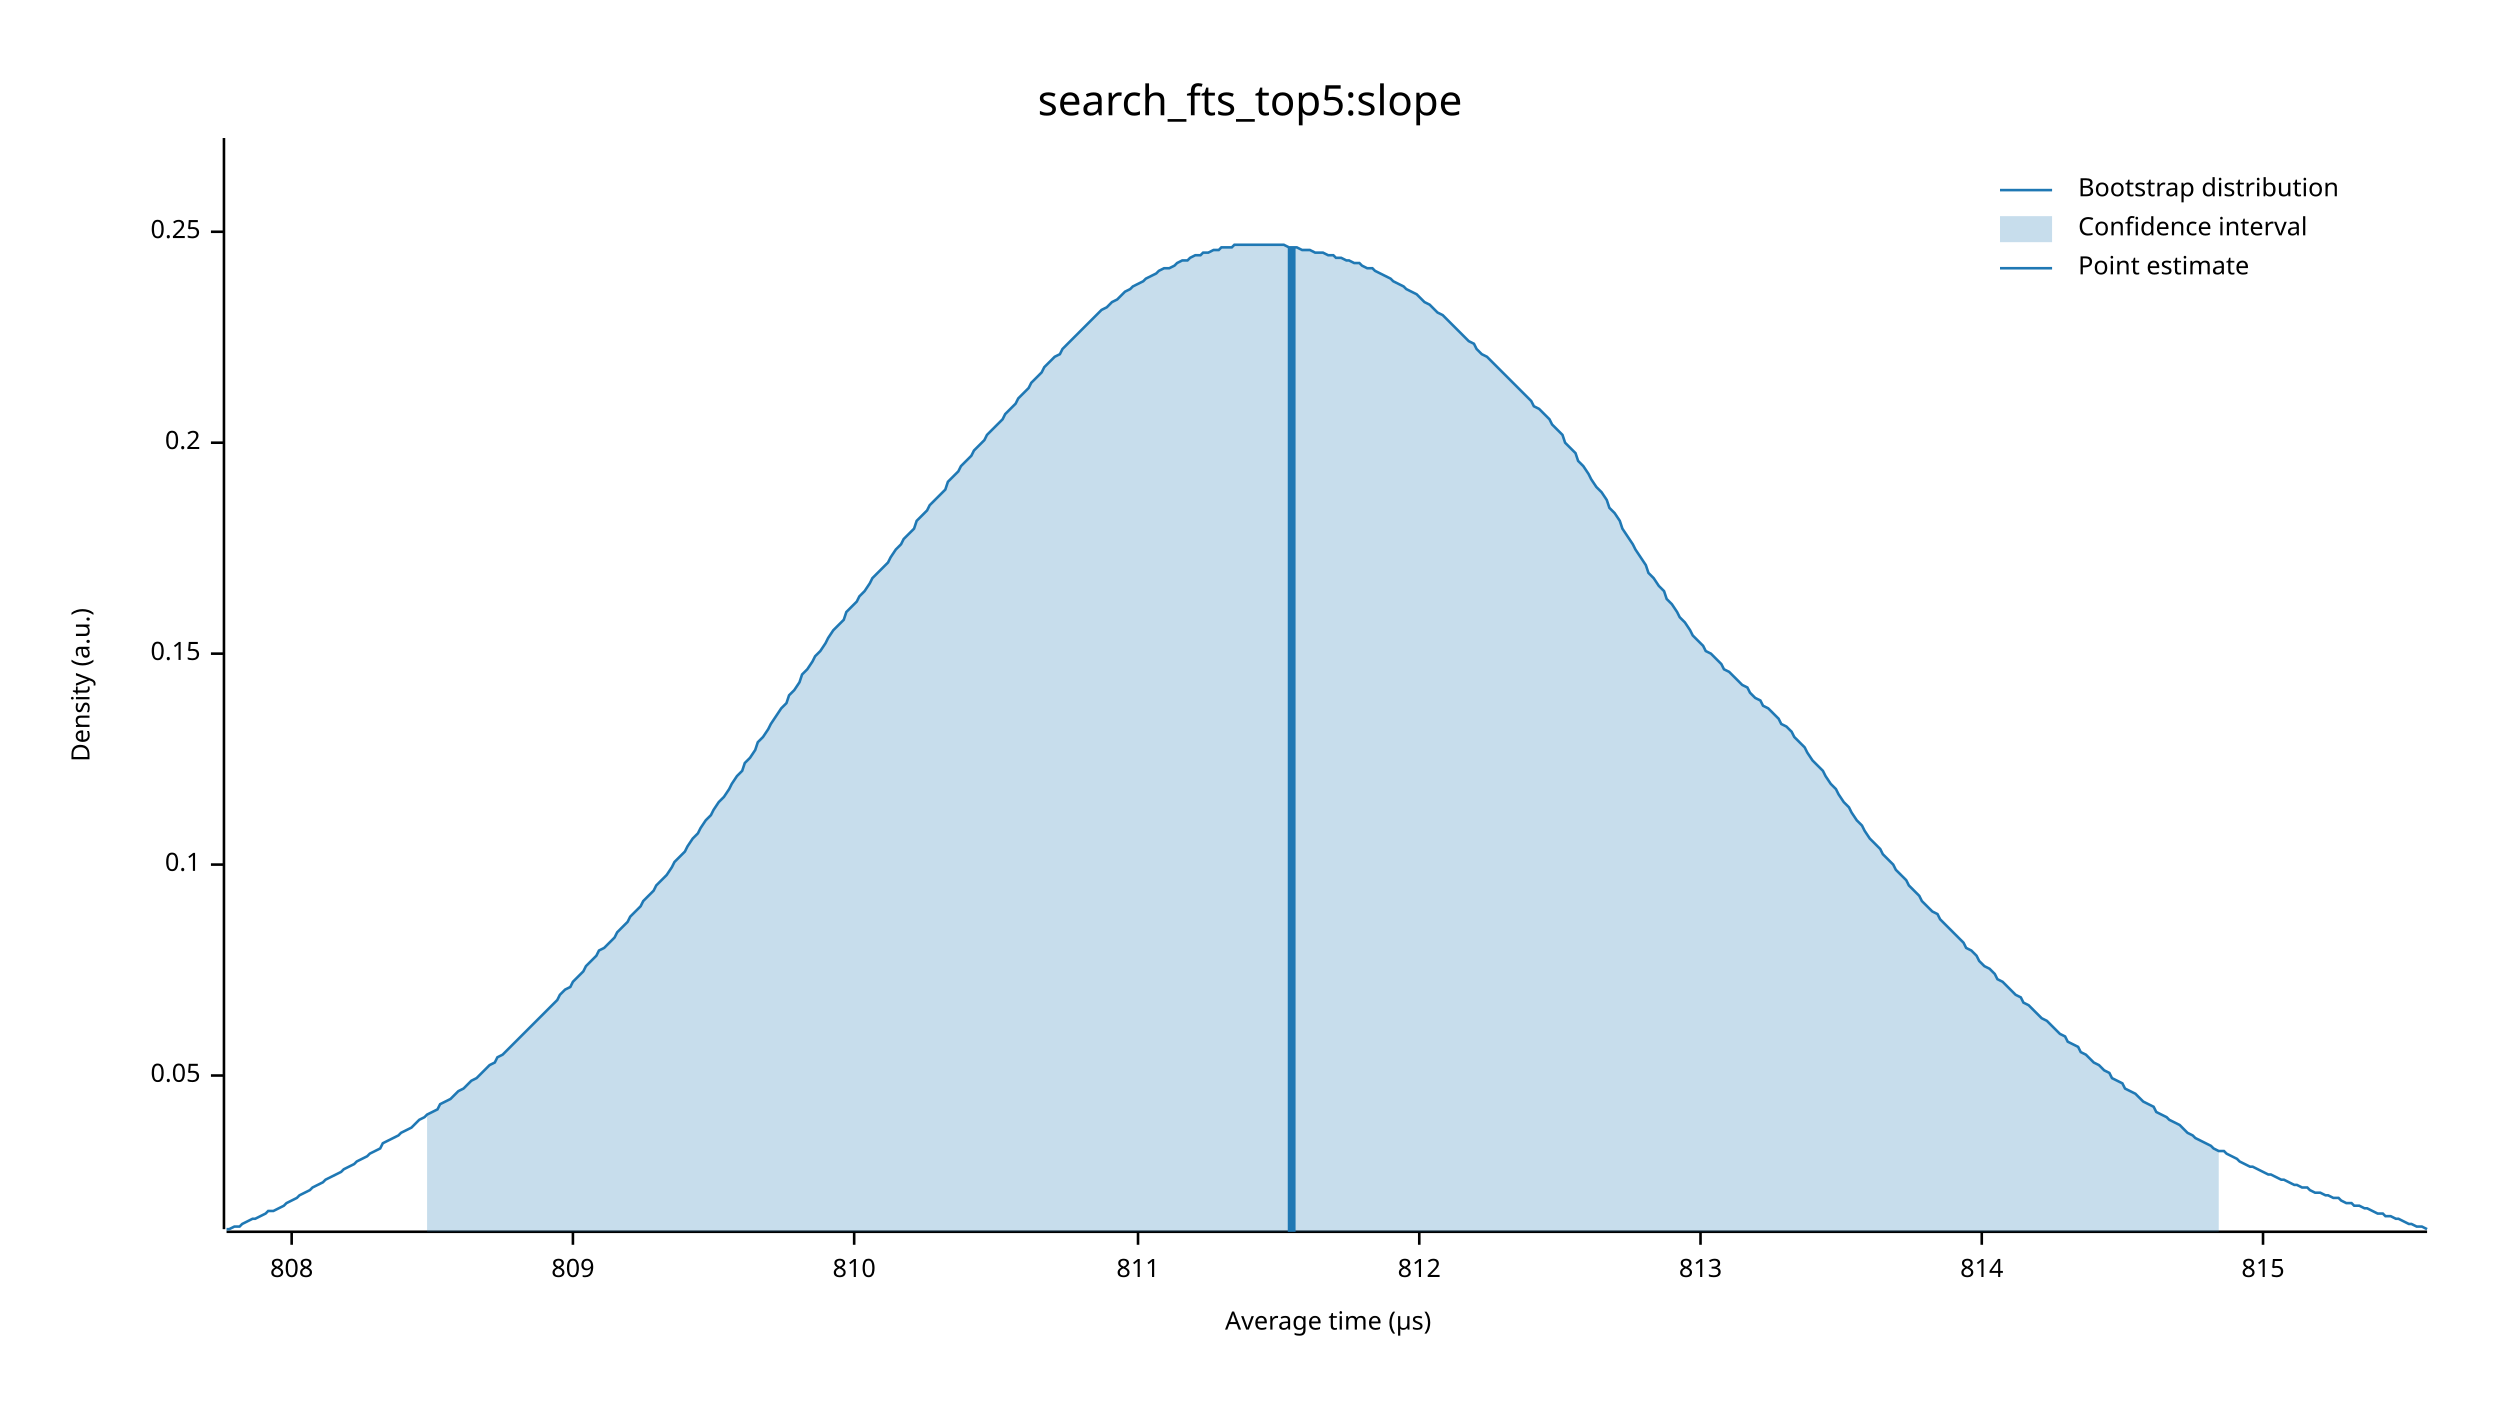
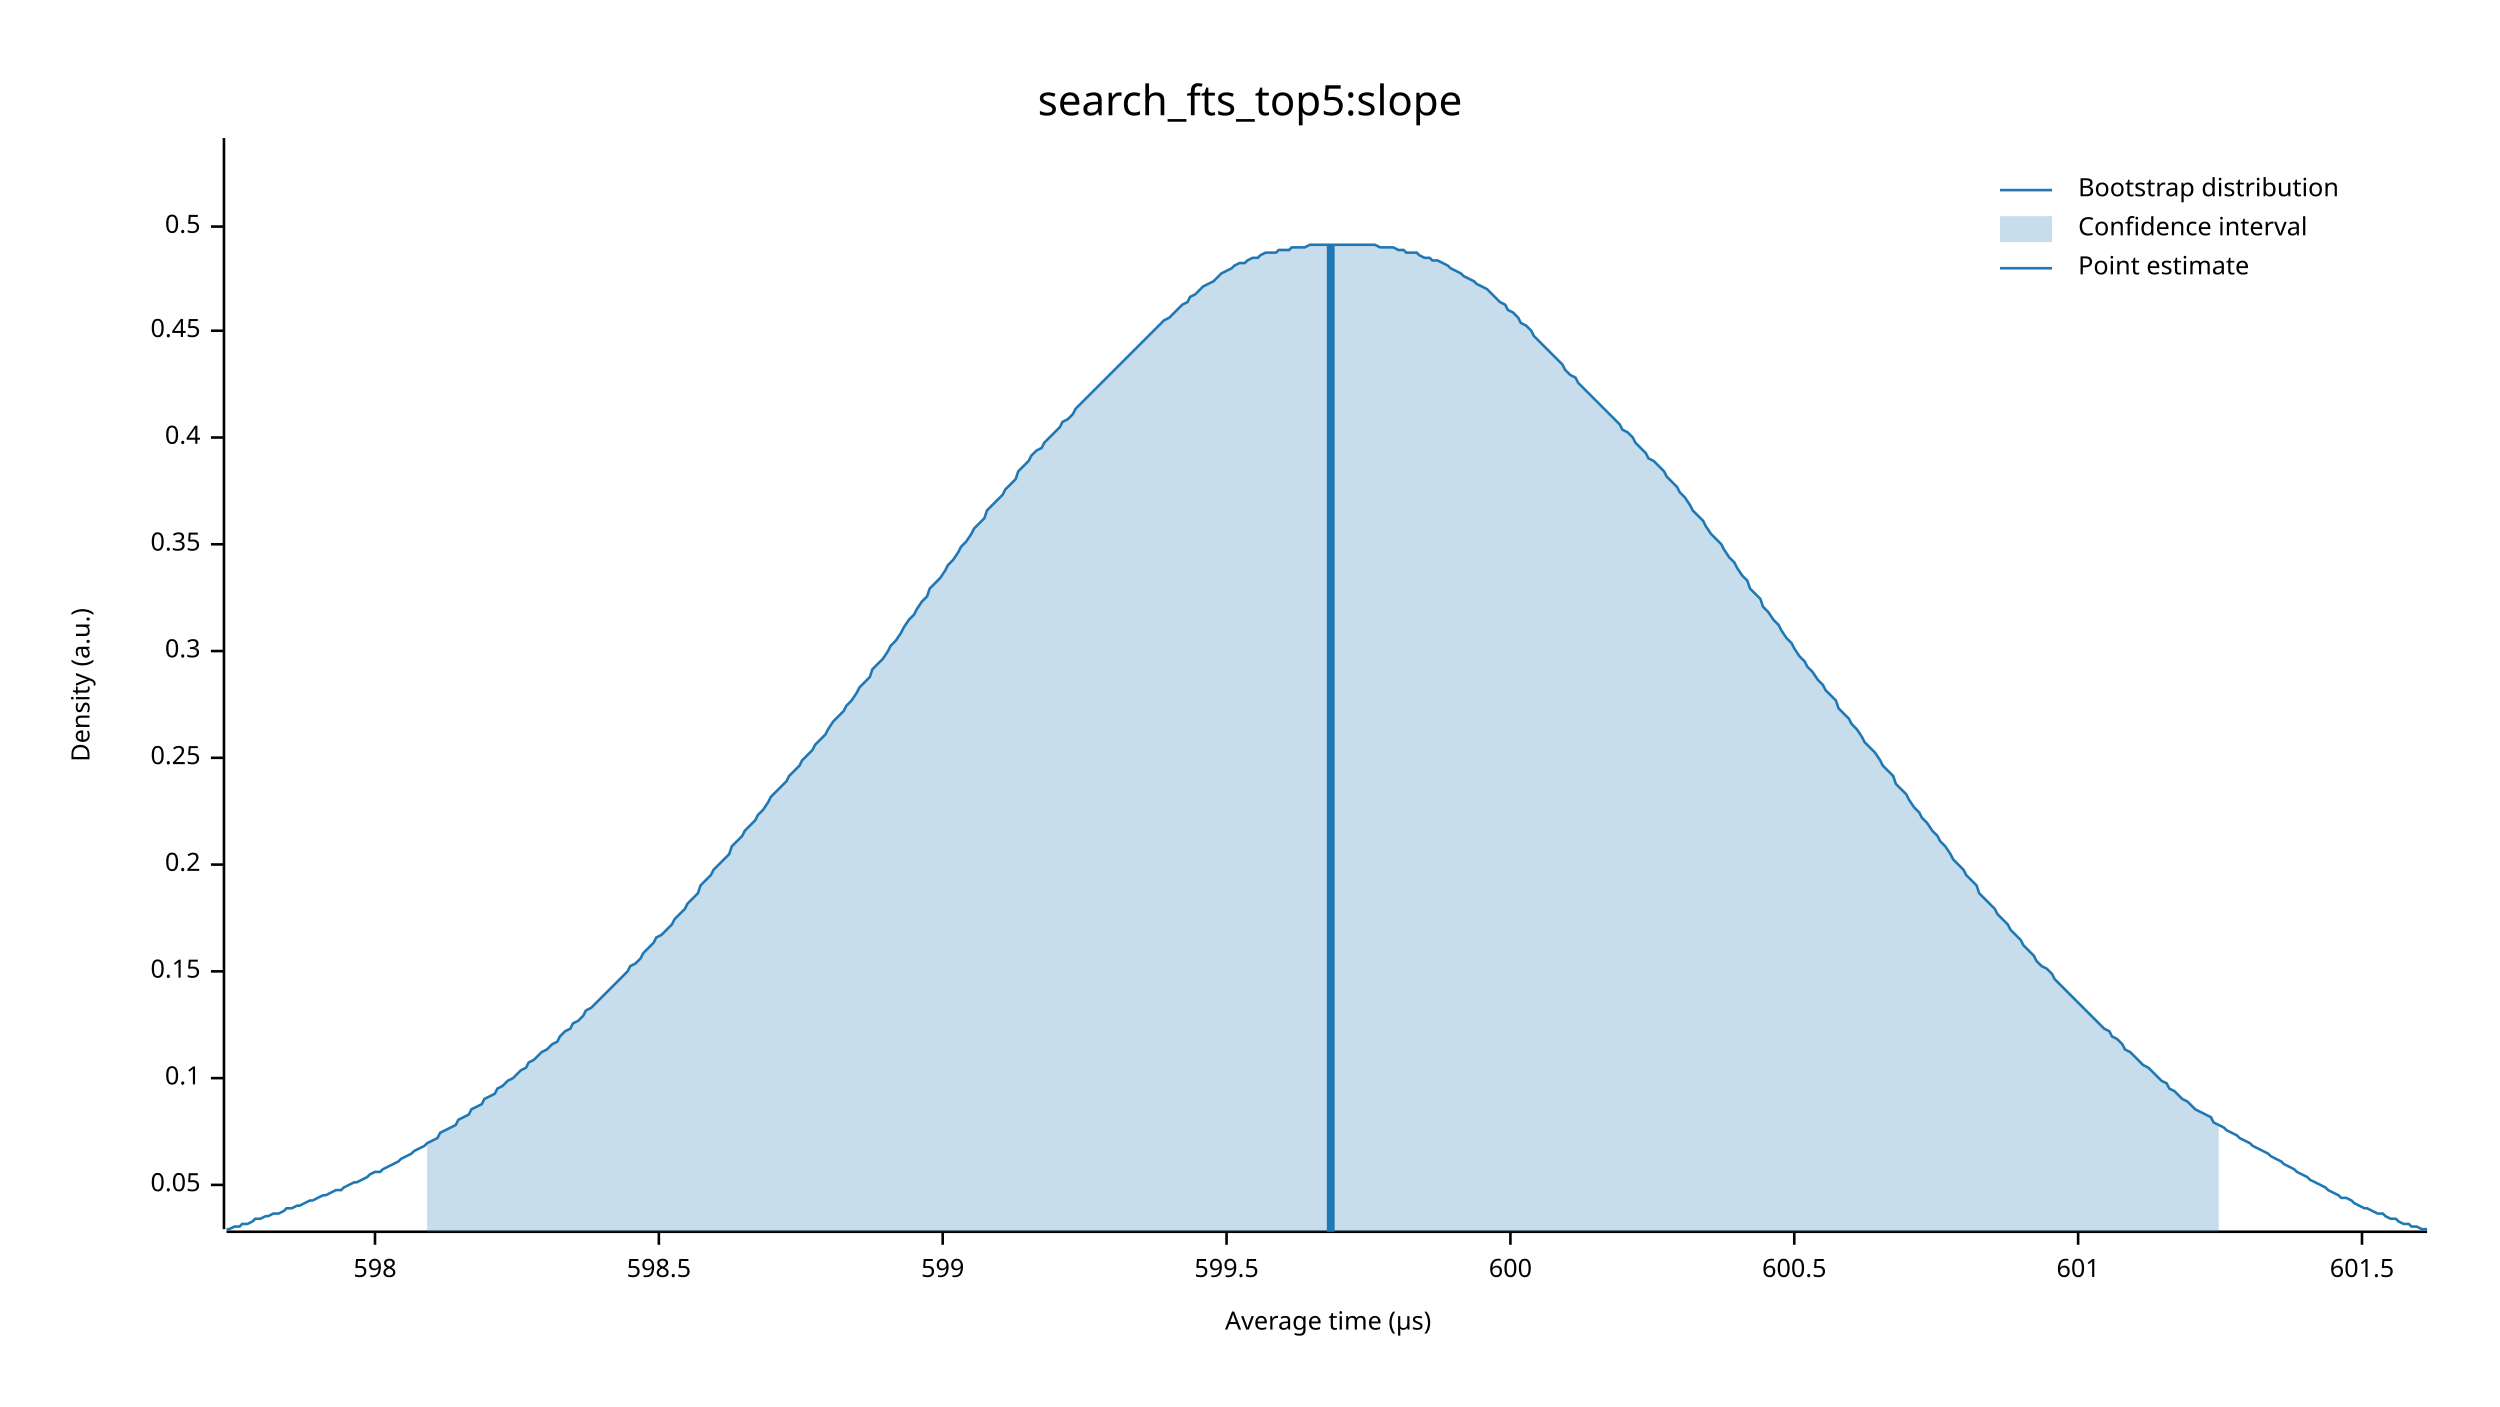
<svg xmlns="http://www.w3.org/2000/svg" width="960" height="540" viewBox="0 0 960 540">
  <text x="480" y="32" dy="0.76em" text-anchor="middle" font-family="sans-serif" font-size="16.129" opacity="1" fill="#000000">
search_fts_top5:slope
</text>
  <text x="27" y="263" dy="0.76em" text-anchor="middle" font-family="sans-serif" font-size="9.677" opacity="1" fill="#000000" transform="rotate(270, 27, 263)">
Density (a.u.)
</text>
  <text x="510" y="513" dy="-0.5ex" text-anchor="middle" font-family="sans-serif" font-size="9.677" opacity="1" fill="#000000">
Average time (µs)
</text>
  <polyline fill="none" opacity="1" stroke="#000000" stroke-width="1" points="86,53 86,472 " />
-   <text x="77" y="413" dy="0.5ex" text-anchor="end" font-family="sans-serif" font-size="9.677" opacity="1" fill="#000000">
+   <text x="77" y="455" dy="0.5ex" text-anchor="end" font-family="sans-serif" font-size="9.677" opacity="1" fill="#000000">
0.05
</text>
-   <polyline fill="none" opacity="1" stroke="#000000" stroke-width="1" points="81,413 86,413 " />
-   <text x="77" y="332" dy="0.5ex" text-anchor="end" font-family="sans-serif" font-size="9.677" opacity="1" fill="#000000">
+   <polyline fill="none" opacity="1" stroke="#000000" stroke-width="1" points="81,455 86,455 " />
+   <text x="77" y="414" dy="0.5ex" text-anchor="end" font-family="sans-serif" font-size="9.677" opacity="1" fill="#000000">
0.1
</text>
-   <polyline fill="none" opacity="1" stroke="#000000" stroke-width="1" points="81,332 86,332 " />
-   <text x="77" y="251" dy="0.5ex" text-anchor="end" font-family="sans-serif" font-size="9.677" opacity="1" fill="#000000">
+   <polyline fill="none" opacity="1" stroke="#000000" stroke-width="1" points="81,414 86,414 " />
+   <text x="77" y="373" dy="0.5ex" text-anchor="end" font-family="sans-serif" font-size="9.677" opacity="1" fill="#000000">
0.15
</text>
-   <polyline fill="none" opacity="1" stroke="#000000" stroke-width="1" points="81,251 86,251 " />
-   <text x="77" y="170" dy="0.5ex" text-anchor="end" font-family="sans-serif" font-size="9.677" opacity="1" fill="#000000">
+   <polyline fill="none" opacity="1" stroke="#000000" stroke-width="1" points="81,373 86,373 " />
+   <text x="77" y="332" dy="0.5ex" text-anchor="end" font-family="sans-serif" font-size="9.677" opacity="1" fill="#000000">
0.2
</text>
-   <polyline fill="none" opacity="1" stroke="#000000" stroke-width="1" points="81,170 86,170 " />
-   <text x="77" y="89" dy="0.5ex" text-anchor="end" font-family="sans-serif" font-size="9.677" opacity="1" fill="#000000">
+   <polyline fill="none" opacity="1" stroke="#000000" stroke-width="1" points="81,332 86,332 " />
+   <text x="77" y="291" dy="0.5ex" text-anchor="end" font-family="sans-serif" font-size="9.677" opacity="1" fill="#000000">
0.25
</text>
-   <polyline fill="none" opacity="1" stroke="#000000" stroke-width="1" points="81,89 86,89 " />
+   <polyline fill="none" opacity="1" stroke="#000000" stroke-width="1" points="81,291 86,291 " />
+   <text x="77" y="250" dy="0.5ex" text-anchor="end" font-family="sans-serif" font-size="9.677" opacity="1" fill="#000000">
+ 0.3
+ </text>
+   <polyline fill="none" opacity="1" stroke="#000000" stroke-width="1" points="81,250 86,250 " />
+   <text x="77" y="209" dy="0.5ex" text-anchor="end" font-family="sans-serif" font-size="9.677" opacity="1" fill="#000000">
+ 0.35
+ </text>
+   <polyline fill="none" opacity="1" stroke="#000000" stroke-width="1" points="81,209 86,209 " />
+   <text x="77" y="168" dy="0.5ex" text-anchor="end" font-family="sans-serif" font-size="9.677" opacity="1" fill="#000000">
+ 0.4
+ </text>
+   <polyline fill="none" opacity="1" stroke="#000000" stroke-width="1" points="81,168 86,168 " />
+   <text x="77" y="127" dy="0.5ex" text-anchor="end" font-family="sans-serif" font-size="9.677" opacity="1" fill="#000000">
+ 0.45
+ </text>
+   <polyline fill="none" opacity="1" stroke="#000000" stroke-width="1" points="81,127 86,127 " />
+   <text x="77" y="87" dy="0.5ex" text-anchor="end" font-family="sans-serif" font-size="9.677" opacity="1" fill="#000000">
+ 0.5
+ </text>
+   <polyline fill="none" opacity="1" stroke="#000000" stroke-width="1" points="81,87 86,87 " />
  <polyline fill="none" opacity="1" stroke="#000000" stroke-width="1" points="87,473 932,473 " />
-   <text x="112" y="483" dy="0.76em" text-anchor="middle" font-family="sans-serif" font-size="9.677" opacity="1" fill="#000000">
- 808
+   <text x="144" y="483" dy="0.76em" text-anchor="middle" font-family="sans-serif" font-size="9.677" opacity="1" fill="#000000">
+ 598
</text>
-   <polyline fill="none" opacity="1" stroke="#000000" stroke-width="1" points="112,473 112,478 " />
-   <text x="220" y="483" dy="0.76em" text-anchor="middle" font-family="sans-serif" font-size="9.677" opacity="1" fill="#000000">
- 809
+   <polyline fill="none" opacity="1" stroke="#000000" stroke-width="1" points="144,473 144,478 " />
+   <text x="253" y="483" dy="0.76em" text-anchor="middle" font-family="sans-serif" font-size="9.677" opacity="1" fill="#000000">
+ 598.5
</text>
-   <polyline fill="none" opacity="1" stroke="#000000" stroke-width="1" points="220,473 220,478 " />
-   <text x="328" y="483" dy="0.76em" text-anchor="middle" font-family="sans-serif" font-size="9.677" opacity="1" fill="#000000">
- 810
+   <polyline fill="none" opacity="1" stroke="#000000" stroke-width="1" points="253,473 253,478 " />
+   <text x="362" y="483" dy="0.76em" text-anchor="middle" font-family="sans-serif" font-size="9.677" opacity="1" fill="#000000">
+ 599
</text>
-   <polyline fill="none" opacity="1" stroke="#000000" stroke-width="1" points="328,473 328,478 " />
-   <text x="437" y="483" dy="0.76em" text-anchor="middle" font-family="sans-serif" font-size="9.677" opacity="1" fill="#000000">
- 811
+   <polyline fill="none" opacity="1" stroke="#000000" stroke-width="1" points="362,473 362,478 " />
+   <text x="471" y="483" dy="0.76em" text-anchor="middle" font-family="sans-serif" font-size="9.677" opacity="1" fill="#000000">
+ 599.5
</text>
-   <polyline fill="none" opacity="1" stroke="#000000" stroke-width="1" points="437,473 437,478 " />
-   <text x="545" y="483" dy="0.76em" text-anchor="middle" font-family="sans-serif" font-size="9.677" opacity="1" fill="#000000">
- 812
+   <polyline fill="none" opacity="1" stroke="#000000" stroke-width="1" points="471,473 471,478 " />
+   <text x="580" y="483" dy="0.76em" text-anchor="middle" font-family="sans-serif" font-size="9.677" opacity="1" fill="#000000">
+ 600
</text>
-   <polyline fill="none" opacity="1" stroke="#000000" stroke-width="1" points="545,473 545,478 " />
-   <text x="653" y="483" dy="0.76em" text-anchor="middle" font-family="sans-serif" font-size="9.677" opacity="1" fill="#000000">
- 813
+   <polyline fill="none" opacity="1" stroke="#000000" stroke-width="1" points="580,473 580,478 " />
+   <text x="689" y="483" dy="0.76em" text-anchor="middle" font-family="sans-serif" font-size="9.677" opacity="1" fill="#000000">
+ 600.5
</text>
-   <polyline fill="none" opacity="1" stroke="#000000" stroke-width="1" points="653,473 653,478 " />
-   <text x="761" y="483" dy="0.76em" text-anchor="middle" font-family="sans-serif" font-size="9.677" opacity="1" fill="#000000">
- 814
+   <polyline fill="none" opacity="1" stroke="#000000" stroke-width="1" points="689,473 689,478 " />
+   <text x="798" y="483" dy="0.76em" text-anchor="middle" font-family="sans-serif" font-size="9.677" opacity="1" fill="#000000">
+ 601
</text>
-   <polyline fill="none" opacity="1" stroke="#000000" stroke-width="1" points="761,473 761,478 " />
-   <text x="869" y="483" dy="0.76em" text-anchor="middle" font-family="sans-serif" font-size="9.677" opacity="1" fill="#000000">
- 815
+   <polyline fill="none" opacity="1" stroke="#000000" stroke-width="1" points="798,473 798,478 " />
+   <text x="907" y="483" dy="0.76em" text-anchor="middle" font-family="sans-serif" font-size="9.677" opacity="1" fill="#000000">
+ 601.5
</text>
-   <polyline fill="none" opacity="1" stroke="#000000" stroke-width="1" points="869,473 869,478 " />
-   <polyline fill="none" opacity="1" stroke="#1F78B4" stroke-width="1" points="87,472 88,472 90,471 92,471 93,470 95,469 97,468 98,468 100,467 102,466 103,465 105,465 107,464 109,463 110,462 112,461 114,460 115,459 117,458 119,457 120,456 122,455 124,454 125,453 127,452 129,451 131,450 132,449 134,448 136,447 137,446 139,445 141,444 142,443 144,442 146,441 147,439 149,438 151,437 153,436 154,435 156,434 158,433 159,432 161,430 163,429 164,428 166,427 168,426 169,424 171,423 173,422 175,420 176,419 178,418 180,416 181,415 183,414 185,412 186,411 188,409 190,408 191,406 193,405 195,403 197,401 198,400 200,398 202,396 203,395 205,393 207,391 208,390 210,388 212,386 214,384 215,382 217,380 219,379 220,377 222,375 224,373 225,371 227,369 229,367 230,365 232,364 234,362 236,360 237,358 239,356 241,354 242,352 244,350 246,348 247,346 249,344 251,342 252,340 254,338 256,336 258,333 259,331 261,329 263,327 264,325 266,322 268,320 269,318 271,315 273,313 274,311 276,308 278,306 280,303 281,301 283,298 285,296 286,293 288,291 290,288 291,285 293,283 295,280 296,278 298,275 300,272 302,270 303,267 305,265 307,262 308,259 310,257 312,254 313,252 315,250 317,247 318,245 320,242 322,240 324,238 325,235 327,233 329,231 330,229 332,227 334,224 335,222 337,220 339,218 341,216 342,214 344,211 346,209 347,207 349,205 351,203 352,200 354,198 356,196 357,194 359,192 361,190 363,188 364,185 366,183 368,181 369,179 371,177 373,175 374,173 376,171 378,169 379,167 381,165 383,163 385,161 386,159 388,157 390,155 391,153 393,151 395,149 396,147 398,145 400,143 401,141 403,139 405,137 407,136 408,134 410,132 412,130 413,129 415,127 417,125 418,124 420,122 422,120 423,119 425,118 427,116 429,115 430,114 432,112 434,111 435,110 437,109 439,108 440,107 442,106 444,105 445,104 447,103 449,103 451,102 452,101 454,100 456,100 457,99 459,98 461,98 462,97 464,97 466,96 468,96 469,95 471,95 473,95 474,94 476,94 478,94 479,94 481,94 483,94 484,94 486,94 488,94 490,94 491,94 493,94 495,95 496,95 498,95 500,96 501,96 503,96 505,97 506,97 508,97 510,98 512,98 513,99 515,99 517,100 518,100 520,101 522,101 523,102 525,103 527,103 528,104 530,105 532,106 534,107 535,108 537,109 539,110 540,111 542,112 544,113 545,114 547,116 549,117 550,118 552,120 554,121 556,123 557,124 559,126 561,128 562,129 564,131 566,132 567,134 569,136 571,137 573,139 574,140 576,142 578,144 579,145 581,147 583,149 584,150 586,152 588,154 589,156 591,157 593,159 595,161 596,163 598,165 600,167 601,170 603,172 605,174 606,177 608,179 610,182 611,184 613,187 615,189 617,192 618,195 620,197 622,200 623,203 625,206 627,209 628,211 630,214 632,217 633,220 635,222 637,225 639,227 640,230 642,232 644,235 645,237 647,239 649,242 650,244 652,246 654,248 655,250 657,251 659,253 661,255 662,257 664,258 666,260 667,261 669,263 671,264 672,266 674,268 676,269 677,271 679,272 681,274 683,276 684,278 686,279 688,281 689,283 691,285 693,287 694,289 696,292 698,294 700,296 701,298 703,301 705,303 706,305 708,308 710,310 711,312 713,315 715,317 716,319 718,322 720,324 722,326 723,328 725,330 727,332 728,334 730,336 732,338 733,340 735,342 737,344 738,346 740,348 742,350 744,351 745,353 747,355 749,357 750,358 752,360 754,362 755,364 757,365 759,367 760,369 762,371 764,372 766,374 767,376 769,377 771,379 772,380 774,382 776,383 777,385 779,386 781,388 782,389 784,391 786,392 788,394 789,395 791,397 793,398 794,400 796,401 798,402 799,404 801,405 803,407 804,408 806,409 808,411 810,412 811,414 813,415 815,416 816,418 818,419 820,420 821,421 823,423 825,424 827,425 828,427 830,428 832,429 833,430 835,431 837,432 838,433 840,435 842,436 843,437 845,438 847,439 849,440 850,441 852,442 854,442 855,443 857,444 859,445 860,446 862,447 864,448 865,448 867,449 869,450 871,451 872,451 874,452 876,453 877,453 879,454 881,455 882,455 884,456 886,456 887,457 889,458 891,458 893,459 894,459 896,460 898,460 899,461 901,462 903,462 904,463 906,463 908,464 909,464 911,465 913,466 915,466 916,467 918,467 920,468 921,468 923,469 925,470 926,470 928,471 930,471 932,472 " />
-   <polygon opacity="0.25" fill="#1F78B4" points="164,428 166,427 168,426 169,424 171,423 173,422 175,420 176,419 178,418 180,416 181,415 183,414 185,412 186,411 188,409 190,408 191,406 193,405 195,403 197,401 198,400 200,398 202,396 203,395 205,393 207,391 208,390 210,388 212,386 214,384 215,382 217,380 219,379 220,377 222,375 224,373 225,371 227,369 229,367 230,365 232,364 234,362 236,360 237,358 239,356 241,354 242,352 244,350 246,348 247,346 249,344 251,342 252,340 254,338 256,336 258,333 259,331 261,329 263,327 264,325 266,322 268,320 269,318 271,315 273,313 274,311 276,308 278,306 280,303 281,301 283,298 285,296 286,293 288,291 290,288 291,285 293,283 295,280 296,278 298,275 300,272 302,270 303,267 305,265 307,262 308,259 310,257 312,254 313,252 315,250 317,247 318,245 320,242 322,240 324,238 325,235 327,233 329,231 330,229 332,227 334,224 335,222 337,220 339,218 341,216 342,214 344,211 346,209 347,207 349,205 351,203 352,200 354,198 356,196 357,194 359,192 361,190 363,188 364,185 366,183 368,181 369,179 371,177 373,175 374,173 376,171 378,169 379,167 381,165 383,163 385,161 386,159 388,157 390,155 391,153 393,151 395,149 396,147 398,145 400,143 401,141 403,139 405,137 407,136 408,134 410,132 412,130 413,129 415,127 417,125 418,124 420,122 422,120 423,119 425,118 427,116 429,115 430,114 432,112 434,111 435,110 437,109 439,108 440,107 442,106 444,105 445,104 447,103 449,103 451,102 452,101 454,100 456,100 457,99 459,98 461,98 462,97 464,97 466,96 468,96 469,95 471,95 473,95 474,94 476,94 478,94 479,94 481,94 483,94 484,94 486,94 488,94 490,94 491,94 493,94 495,95 496,95 498,95 500,96 501,96 503,96 505,97 506,97 508,97 510,98 512,98 513,99 515,99 517,100 518,100 520,101 522,101 523,102 525,103 527,103 528,104 530,105 532,106 534,107 535,108 537,109 539,110 540,111 542,112 544,113 545,114 547,116 549,117 550,118 552,120 554,121 556,123 557,124 559,126 561,128 562,129 564,131 566,132 567,134 569,136 571,137 573,139 574,140 576,142 578,144 579,145 581,147 583,149 584,150 586,152 588,154 589,156 591,157 593,159 595,161 596,163 598,165 600,167 601,170 603,172 605,174 606,177 608,179 610,182 611,184 613,187 615,189 617,192 618,195 620,197 622,200 623,203 625,206 627,209 628,211 630,214 632,217 633,220 635,222 637,225 639,227 640,230 642,232 644,235 645,237 647,239 649,242 650,244 652,246 654,248 655,250 657,251 659,253 661,255 662,257 664,258 666,260 667,261 669,263 671,264 672,266 674,268 676,269 677,271 679,272 681,274 683,276 684,278 686,279 688,281 689,283 691,285 693,287 694,289 696,292 698,294 700,296 701,298 703,301 705,303 706,305 708,308 710,310 711,312 713,315 715,317 716,319 718,322 720,324 722,326 723,328 725,330 727,332 728,334 730,336 732,338 733,340 735,342 737,344 738,346 740,348 742,350 744,351 745,353 747,355 749,357 750,358 752,360 754,362 755,364 757,365 759,367 760,369 762,371 764,372 766,374 767,376 769,377 771,379 772,380 774,382 776,383 777,385 779,386 781,388 782,389 784,391 786,392 788,394 789,395 791,397 793,398 794,400 796,401 798,402 799,404 801,405 803,407 804,408 806,409 808,411 810,412 811,414 813,415 815,416 816,418 818,419 820,420 821,421 823,423 825,424 827,425 828,427 830,428 832,429 833,430 835,431 837,432 838,433 840,435 842,436 843,437 845,438 847,439 849,440 850,441 852,442 852,473 164,473 " />
-   <polyline fill="none" opacity="1" stroke="#1F78B4" stroke-width="3" points="496,473 496,95 " />
+   <polyline fill="none" opacity="1" stroke="#000000" stroke-width="1" points="907,473 907,478 " />
+   <polyline fill="none" opacity="1" stroke="#1F78B4" stroke-width="1" points="87,472 88,472 90,471 92,471 93,470 95,470 97,469 98,468 100,468 102,467 103,467 105,466 107,466 109,465 110,464 112,464 114,463 115,463 117,462 119,461 120,461 122,460 124,459 125,459 127,458 129,457 131,457 132,456 134,455 136,454 137,454 139,453 141,452 142,451 144,450 146,450 147,449 149,448 151,447 153,446 154,445 156,444 158,443 159,442 161,441 163,440 164,439 166,438 168,437 169,435 171,434 173,433 175,432 176,430 178,429 180,428 181,426 183,425 185,424 186,422 188,421 190,420 191,418 193,417 195,415 197,414 198,413 200,411 202,410 203,408 205,407 207,405 208,404 210,403 212,401 214,400 215,398 217,396 219,395 220,393 222,392 224,390 225,388 227,387 229,385 230,384 232,382 234,380 236,378 237,377 239,375 241,373 242,371 244,370 246,368 247,366 249,364 251,362 252,360 254,359 256,357 258,355 259,353 261,351 263,349 264,347 266,345 268,343 269,340 271,338 273,336 274,334 276,332 278,330 280,328 281,325 283,323 285,321 286,319 288,317 290,315 291,313 293,311 295,308 296,306 298,304 300,302 302,300 303,298 305,296 307,294 308,292 310,290 312,288 313,286 315,284 317,282 318,280 320,277 322,275 324,273 325,271 327,269 329,266 330,264 332,262 334,260 335,257 337,255 339,253 341,250 342,248 344,246 346,243 347,241 349,238 351,236 352,234 354,231 356,229 357,226 359,224 361,222 363,219 364,217 366,215 368,212 369,210 371,208 373,205 374,203 376,201 378,199 379,196 381,194 383,192 385,190 386,188 388,186 390,184 391,181 393,179 395,177 396,175 398,173 400,172 401,170 403,168 405,166 407,164 408,162 410,161 412,159 413,157 415,155 417,153 418,152 420,150 422,148 423,147 425,145 427,143 429,141 430,140 432,138 434,136 435,135 437,133 439,131 440,130 442,128 444,126 445,125 447,123 449,122 451,120 452,119 454,117 456,116 457,114 459,113 461,111 462,110 464,109 466,108 468,106 469,105 471,104 473,103 474,102 476,101 478,101 479,100 481,99 483,99 484,98 486,97 488,97 490,97 491,96 493,96 495,96 496,95 498,95 500,95 501,95 503,94 505,94 506,94 508,94 510,94 512,94 513,94 515,94 517,94 518,94 520,94 522,94 523,94 525,94 527,94 528,94 530,95 532,95 534,95 535,95 537,96 539,96 540,97 542,97 544,97 545,98 547,99 549,99 550,100 552,100 554,101 556,102 557,103 559,104 561,105 562,106 564,107 566,108 567,109 569,110 571,111 573,113 574,114 576,116 578,117 579,119 581,120 583,122 584,124 586,125 588,127 589,129 591,131 593,133 595,135 596,136 598,138 600,140 601,142 603,144 605,145 606,147 608,149 610,151 611,152 613,154 615,156 617,158 618,159 620,161 622,163 623,165 625,166 627,168 628,170 630,172 632,174 633,176 635,177 637,179 639,181 640,183 642,185 644,187 645,189 647,191 649,194 650,196 652,198 654,200 655,202 657,205 659,207 661,209 662,211 664,214 666,216 667,218 669,221 671,223 672,226 674,228 676,230 677,233 679,235 681,238 683,240 684,242 686,245 688,247 689,249 691,252 693,254 694,256 696,258 698,261 700,263 701,265 703,267 705,269 706,272 708,274 710,276 711,278 713,280 715,283 716,285 718,287 720,289 722,292 723,294 725,296 727,298 728,301 730,303 732,305 733,307 735,310 737,312 738,314 740,316 742,319 744,321 745,323 747,325 749,328 750,330 752,332 754,334 755,336 757,338 759,340 760,343 762,345 764,347 766,349 767,351 769,353 771,355 772,357 774,359 776,361 777,363 779,365 781,367 782,369 784,371 786,372 788,374 789,376 791,378 793,380 794,381 796,383 798,385 799,386 801,388 803,390 804,391 806,393 808,395 810,396 811,398 813,399 815,401 816,403 818,404 820,406 821,407 823,409 825,410 827,412 828,413 830,415 832,416 833,418 835,419 837,421 838,422 840,423 842,425 843,426 845,427 847,428 849,429 850,431 852,432 854,433 855,434 857,435 859,436 860,437 862,438 864,439 865,440 867,441 869,442 871,443 872,444 874,445 876,446 877,447 879,448 881,449 882,450 884,451 886,452 887,453 889,454 891,455 893,456 894,457 896,458 898,459 899,460 901,460 903,461 904,462 906,463 908,464 909,464 911,465 913,466 915,466 916,467 918,468 920,468 921,469 923,470 925,470 926,471 928,471 930,472 932,472 " />
+   <polygon opacity="0.25" fill="#1F78B4" points="164,439 166,438 168,437 169,435 171,434 173,433 175,432 176,430 178,429 180,428 181,426 183,425 185,424 186,422 188,421 190,420 191,418 193,417 195,415 197,414 198,413 200,411 202,410 203,408 205,407 207,405 208,404 210,403 212,401 214,400 215,398 217,396 219,395 220,393 222,392 224,390 225,388 227,387 229,385 230,384 232,382 234,380 236,378 237,377 239,375 241,373 242,371 244,370 246,368 247,366 249,364 251,362 252,360 254,359 256,357 258,355 259,353 261,351 263,349 264,347 266,345 268,343 269,340 271,338 273,336 274,334 276,332 278,330 280,328 281,325 283,323 285,321 286,319 288,317 290,315 291,313 293,311 295,308 296,306 298,304 300,302 302,300 303,298 305,296 307,294 308,292 310,290 312,288 313,286 315,284 317,282 318,280 320,277 322,275 324,273 325,271 327,269 329,266 330,264 332,262 334,260 335,257 337,255 339,253 341,250 342,248 344,246 346,243 347,241 349,238 351,236 352,234 354,231 356,229 357,226 359,224 361,222 363,219 364,217 366,215 368,212 369,210 371,208 373,205 374,203 376,201 378,199 379,196 381,194 383,192 385,190 386,188 388,186 390,184 391,181 393,179 395,177 396,175 398,173 400,172 401,170 403,168 405,166 407,164 408,162 410,161 412,159 413,157 415,155 417,153 418,152 420,150 422,148 423,147 425,145 427,143 429,141 430,140 432,138 434,136 435,135 437,133 439,131 440,130 442,128 444,126 445,125 447,123 449,122 451,120 452,119 454,117 456,116 457,114 459,113 461,111 462,110 464,109 466,108 468,106 469,105 471,104 473,103 474,102 476,101 478,101 479,100 481,99 483,99 484,98 486,97 488,97 490,97 491,96 493,96 495,96 496,95 498,95 500,95 501,95 503,94 505,94 506,94 508,94 510,94 512,94 513,94 515,94 517,94 518,94 520,94 522,94 523,94 525,94 527,94 528,94 530,95 532,95 534,95 535,95 537,96 539,96 540,97 542,97 544,97 545,98 547,99 549,99 550,100 552,100 554,101 556,102 557,103 559,104 561,105 562,106 564,107 566,108 567,109 569,110 571,111 573,113 574,114 576,116 578,117 579,119 581,120 583,122 584,124 586,125 588,127 589,129 591,131 593,133 595,135 596,136 598,138 600,140 601,142 603,144 605,145 606,147 608,149 610,151 611,152 613,154 615,156 617,158 618,159 620,161 622,163 623,165 625,166 627,168 628,170 630,172 632,174 633,176 635,177 637,179 639,181 640,183 642,185 644,187 645,189 647,191 649,194 650,196 652,198 654,200 655,202 657,205 659,207 661,209 662,211 664,214 666,216 667,218 669,221 671,223 672,226 674,228 676,230 677,233 679,235 681,238 683,240 684,242 686,245 688,247 689,249 691,252 693,254 694,256 696,258 698,261 700,263 701,265 703,267 705,269 706,272 708,274 710,276 711,278 713,280 715,283 716,285 718,287 720,289 722,292 723,294 725,296 727,298 728,301 730,303 732,305 733,307 735,310 737,312 738,314 740,316 742,319 744,321 745,323 747,325 749,328 750,330 752,332 754,334 755,336 757,338 759,340 760,343 762,345 764,347 766,349 767,351 769,353 771,355 772,357 774,359 776,361 777,363 779,365 781,367 782,369 784,371 786,372 788,374 789,376 791,378 793,380 794,381 796,383 798,385 799,386 801,388 803,390 804,391 806,393 808,395 810,396 811,398 813,399 815,401 816,403 818,404 820,406 821,407 823,409 825,410 827,412 828,413 830,415 832,416 833,418 835,419 837,421 838,422 840,423 842,425 843,426 845,427 847,428 849,429 850,431 852,432 852,473 164,473 " />
+   <polyline fill="none" opacity="1" stroke="#1F78B4" stroke-width="3" points="511,473 511,94 " />
  <text x="798" y="68" dy="0.76em" text-anchor="start" font-family="sans-serif" font-size="9.677" opacity="1" fill="#000000">
Bootstrap distribution
</text>
  <text x="798" y="83" dy="0.76em" text-anchor="start" font-family="sans-serif" font-size="9.677" opacity="1" fill="#000000">
Confidence interval
</text>
  <text x="798" y="98" dy="0.76em" text-anchor="start" font-family="sans-serif" font-size="9.677" opacity="1" fill="#000000">
Point estimate
</text>
  <polyline fill="none" opacity="1" stroke="#1F78B4" stroke-width="1" points="768,73 788,73 " />
  <rect x="768" y="83" width="20" height="10" opacity="0.25" fill="#1F78B4" stroke="none" />
  <polyline fill="none" opacity="1" stroke="#1F78B4" stroke-width="1" points="768,103 788,103 " />
</svg>
